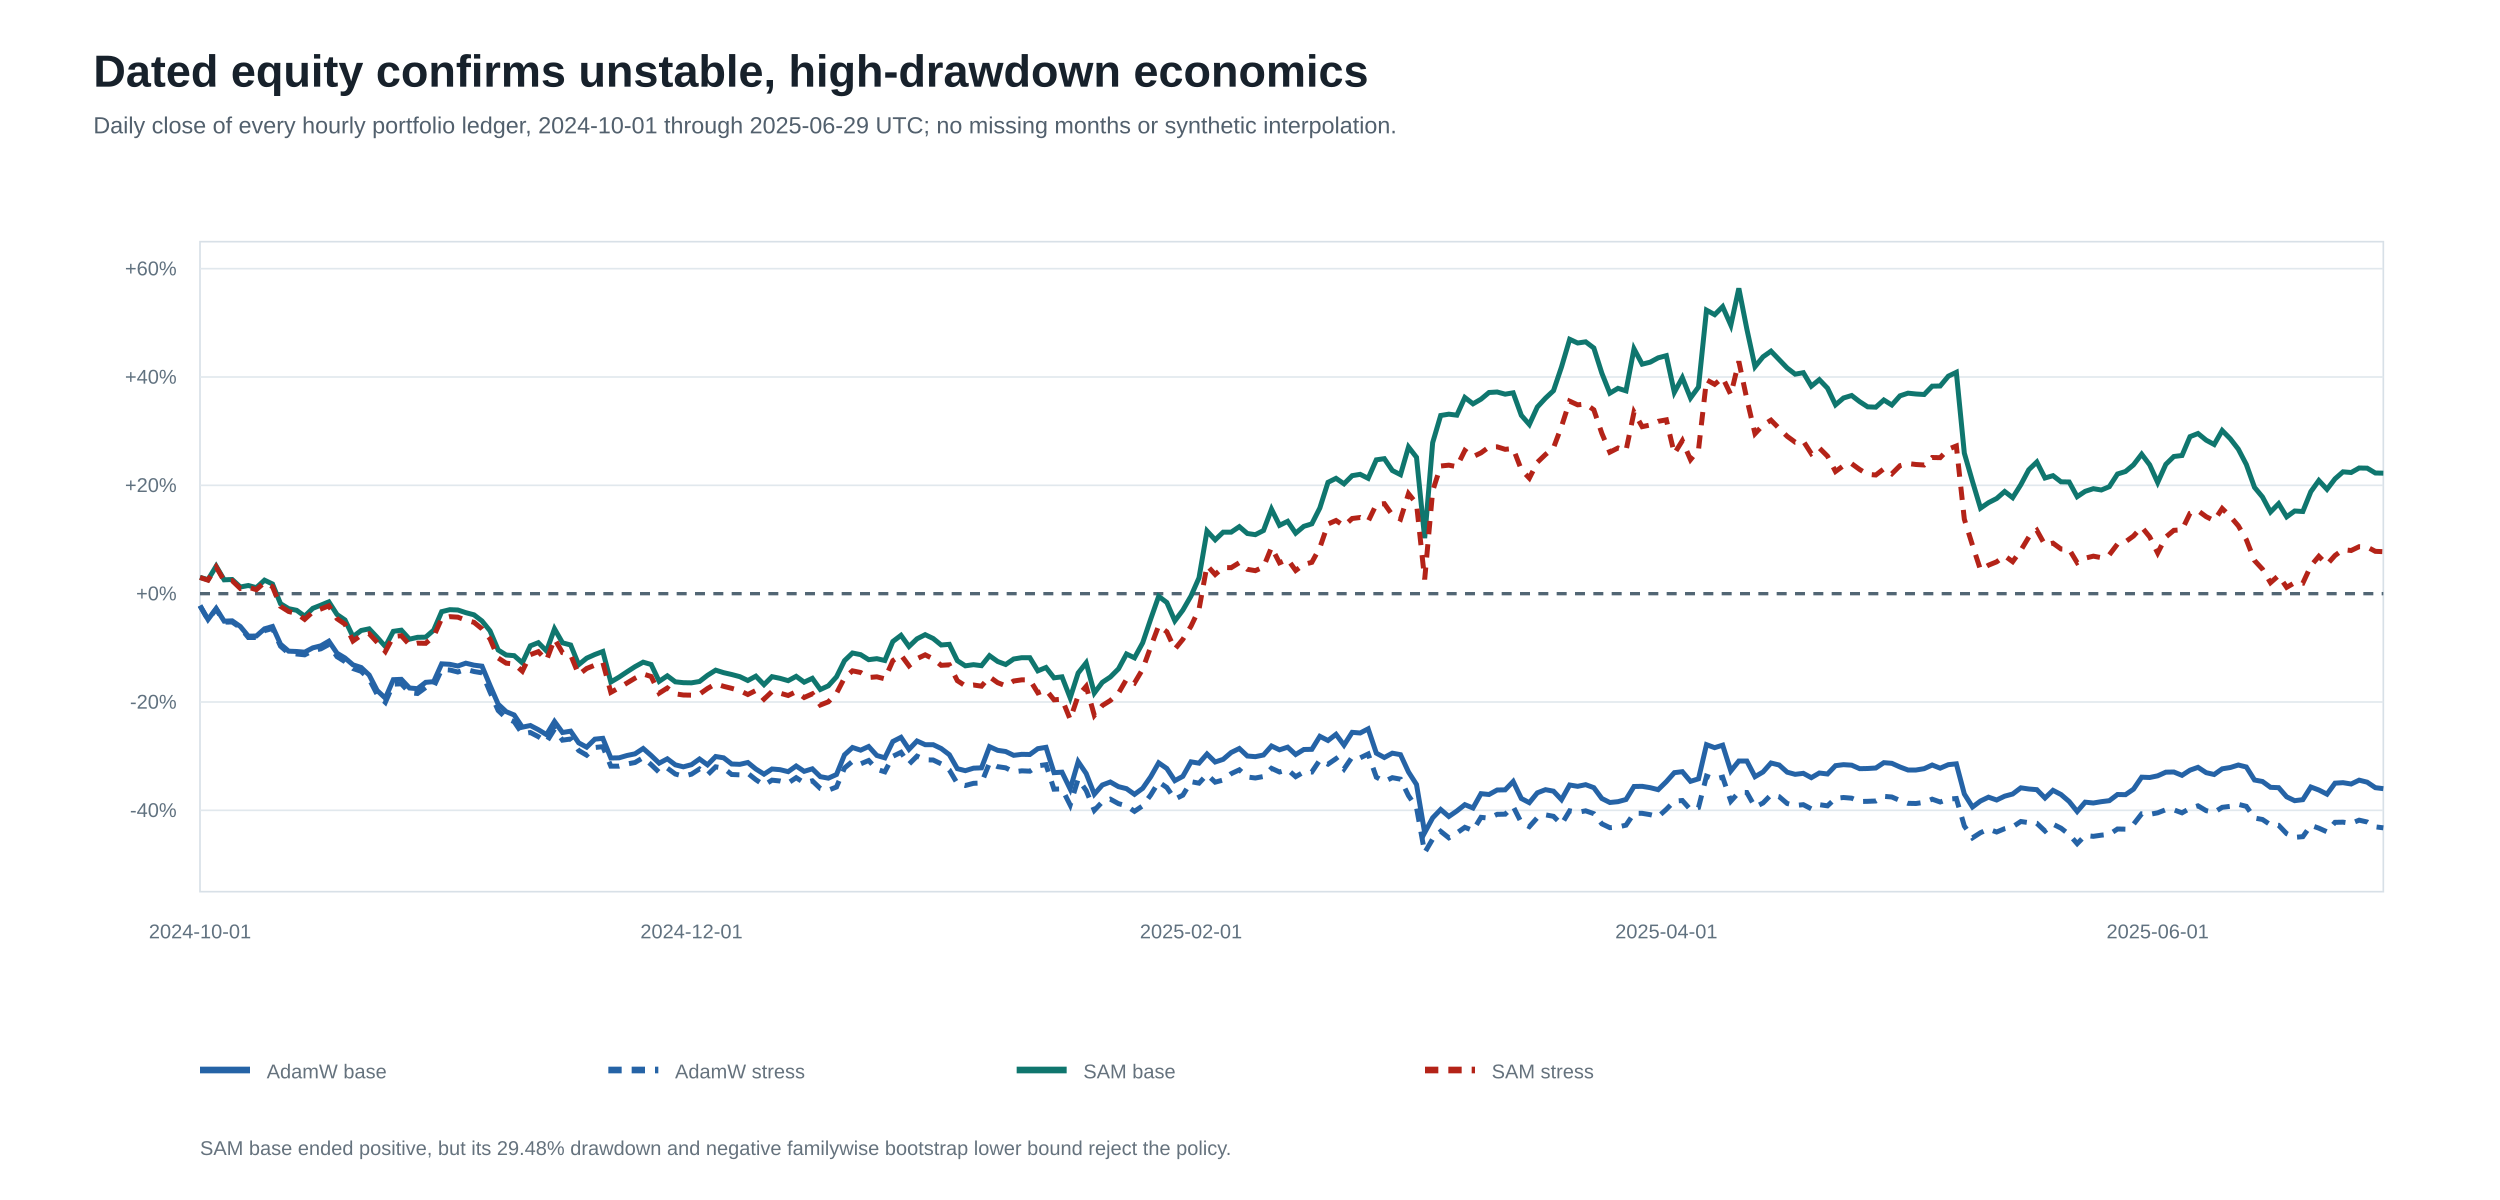
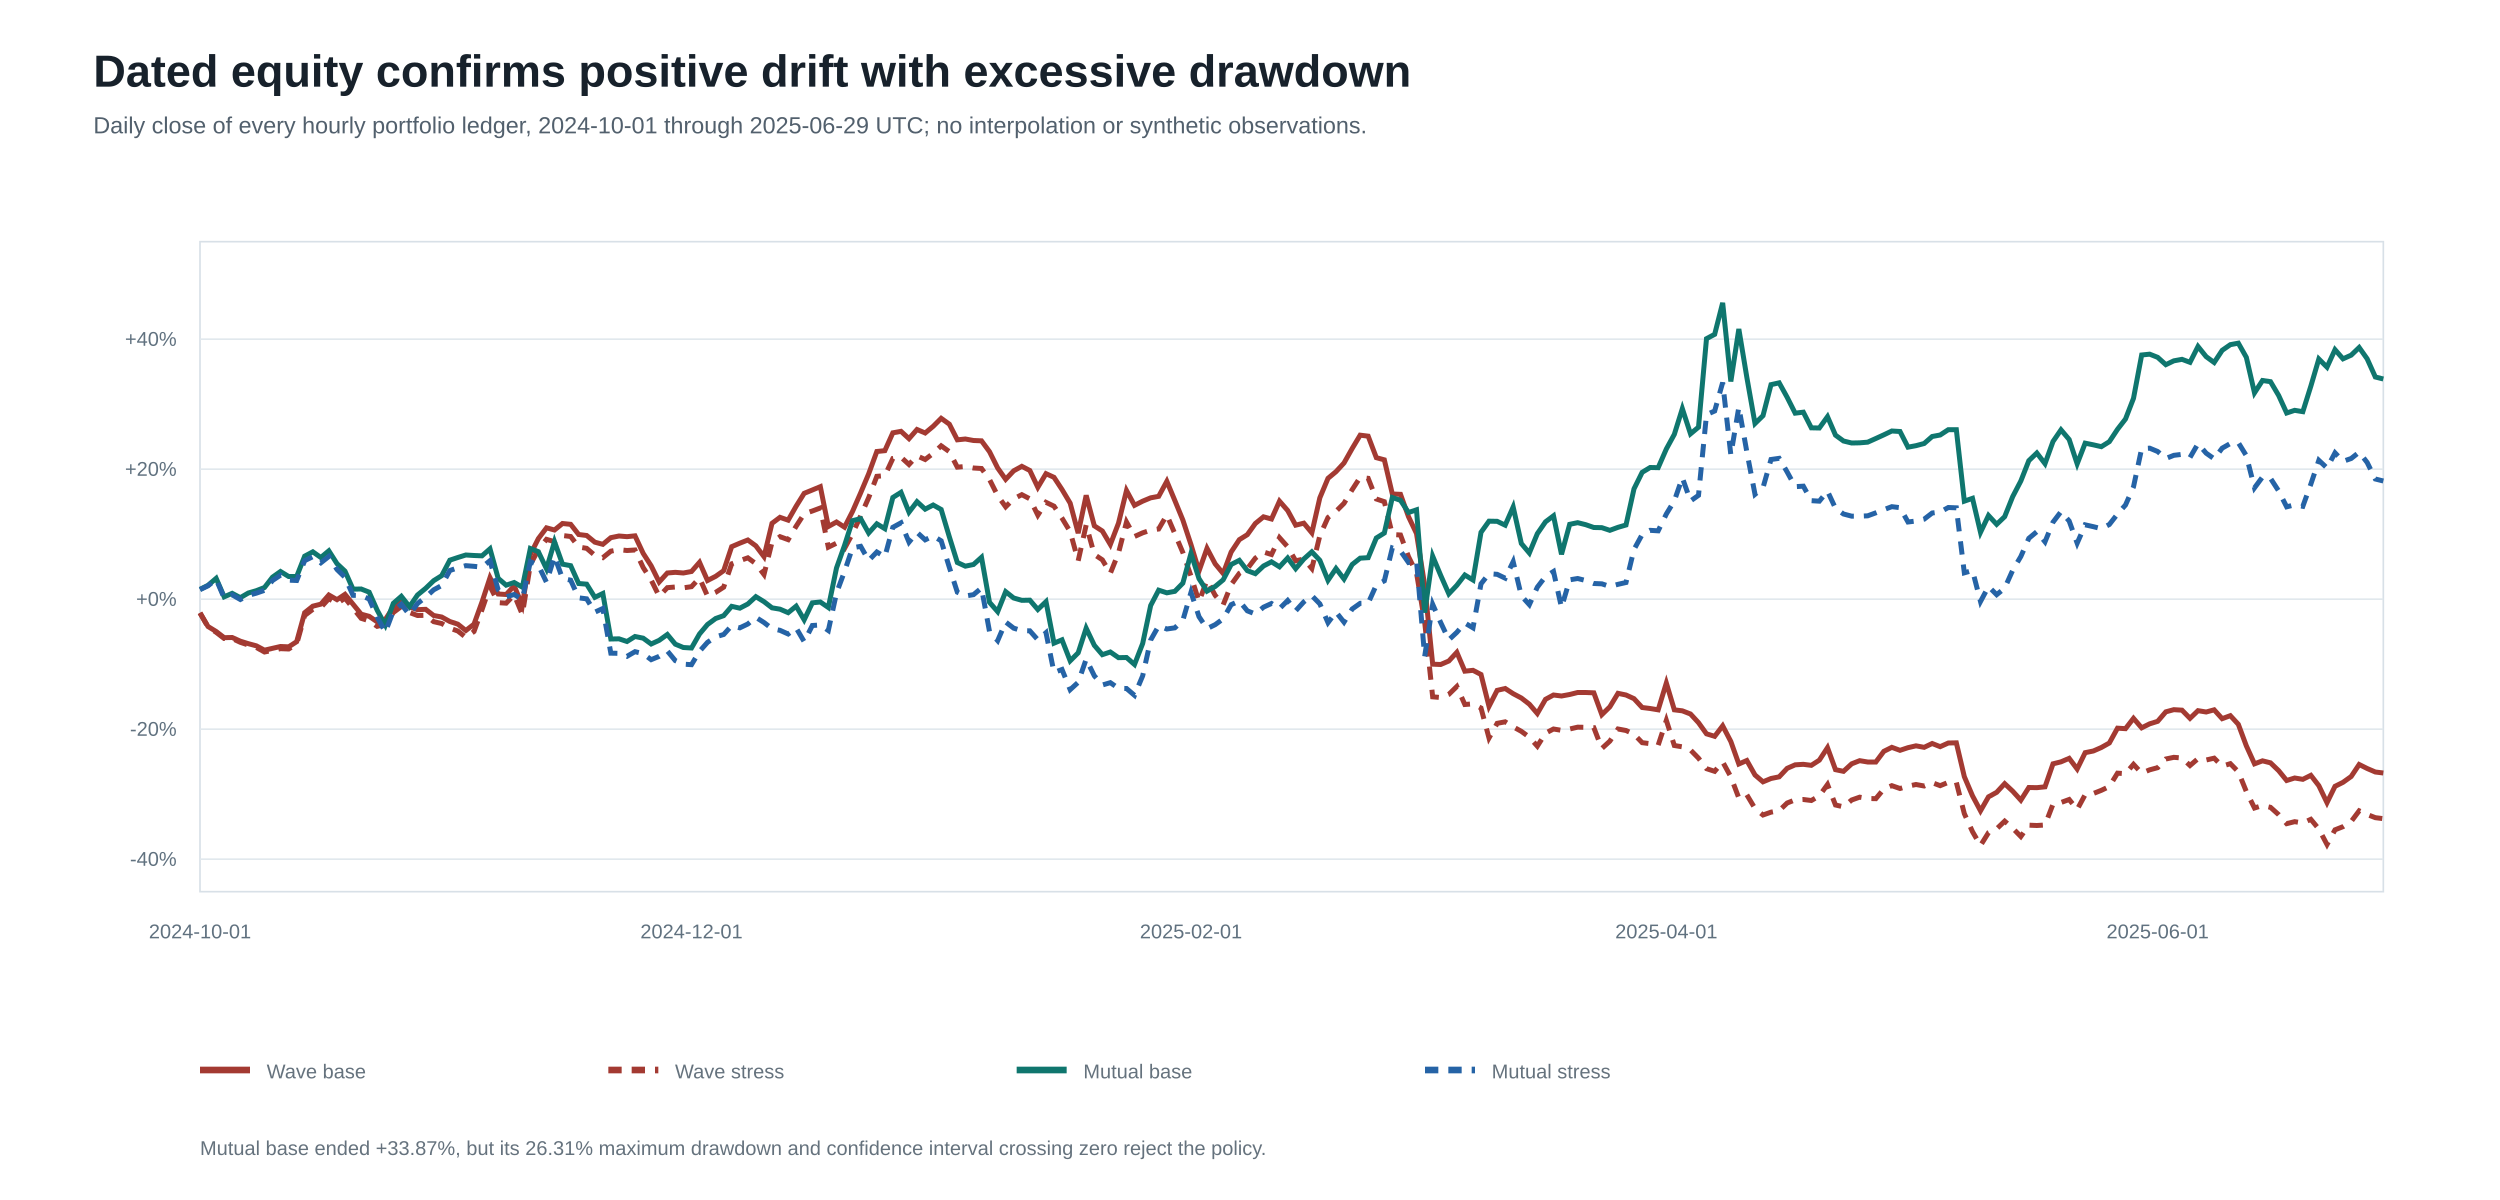
<svg xmlns="http://www.w3.org/2000/svg" width="1500" height="720" viewBox="0 0 1500 720" role="img" aria-labelledby="title desc">
  <rect width="100%" height="100%" fill="#ffffff" />
  <style>text{font-family:"Segoe UI",Arial,sans-serif;letter-spacing:0}.title{font-size:27px;font-weight:700;fill:#17212b}.subtitle{font-size:14px;fill:#52606d}.label{font-size:13px;fill:#263746}.axis{font-size:12px;fill:#60717f}.value{font-size:12px;font-weight:650;fill:#263746}.note{font-size:12px;fill:#65727d}.grid{stroke:#e1e8ed;stroke-width:1}.zero{stroke:#526674;stroke-width:2;stroke-dasharray:6 5}</style>
-   <text x="56" y="52" class="title">Dated equity confirms unstable, high-drawdown economics</text>
-   <text x="56" y="80" class="subtitle">Daily close of every hourly portfolio ledger, 2024-10-01 through 2025-06-29 UTC; no missing months or synthetic interpolation.</text>
+   <text x="56" y="52" class="title">Dated equity confirms positive drift with excessive drawdown</text>
+   <text x="56" y="80" class="subtitle">Daily close of every hourly portfolio ledger, 2024-10-01 through 2025-06-29 UTC; no interpolation or synthetic observations.</text>
  <rect x="120" y="145" width="1310" height="390" fill="#ffffff" stroke="#d8e0e7" />
-   <line x1="120" y1="486.2" x2="1430" y2="486.2" class="grid" />
-   <text x="106" y="490.2" text-anchor="end" class="axis">-40%</text>
-   <line x1="120" y1="421.2" x2="1430" y2="421.2" class="grid" />
-   <text x="106" y="425.2" text-anchor="end" class="axis">-20%</text>
-   <line x1="120" y1="356.2" x2="1430" y2="356.2" class="zero" />
-   <text x="106" y="360.2" text-anchor="end" class="axis">+0%</text>
-   <line x1="120" y1="291.2" x2="1430" y2="291.2" class="grid" />
-   <text x="106" y="295.2" text-anchor="end" class="axis">+20%</text>
-   <line x1="120" y1="226.2" x2="1430" y2="226.2" class="grid" />
-   <text x="106" y="230.2" text-anchor="end" class="axis">+40%</text>
-   <line x1="120" y1="161.2" x2="1430" y2="161.2" class="grid" />
-   <text x="106" y="165.2" text-anchor="end" class="axis">+60%</text>
-   <polyline points="120.0,363.4 124.8,371.7 129.7,365.1 134.5,372.7 139.3,372.5 144.2,375.9 149.0,381.7 153.8,381.6 158.7,377.3 163.5,375.9 168.3,386.5 173.2,390.7 178.0,390.9 182.8,391.3 187.7,388.7 192.5,387.5 197.3,384.7 202.2,391.9 207.0,394.8 211.8,398.9 216.7,400.5 221.5,405.0 226.3,414.3 231.2,418.9 236.0,407.8 240.8,407.6 245.7,412.8 250.5,413.2 255.4,409.4 260.2,409.0 265.0,398.3 269.9,398.6 274.7,399.6 279.5,397.9 284.4,399.1 289.2,399.7 294.0,411.2 298.9,422.5 303.7,427.0 308.5,429.0 313.4,436.3 318.2,435.3 323.0,437.8 327.9,440.8 332.7,432.9 337.5,439.5 342.4,438.7 347.2,445.7 352.0,448.3 356.9,443.5 361.7,443.0 366.5,454.8 371.4,454.7 376.2,453.3 381.0,452.3 385.9,449.1 390.7,453.3 395.5,457.9 400.4,455.3 405.2,458.9 410.0,460.1 414.9,458.8 419.7,455.4 424.5,458.9 429.4,453.9 434.2,454.7 439.0,458.4 443.9,458.6 448.7,457.5 453.5,461.4 458.4,464.5 463.2,461.4 468.0,461.8 472.9,463.0 477.7,459.6 482.5,462.8 487.4,461.3 492.2,466.0 497.0,466.9 501.9,464.7 506.7,452.9 511.5,448.5 516.4,450.1 521.2,447.9 526.1,453.3 530.9,454.7 535.7,444.9 540.6,442.4 545.4,449.6 550.2,444.6 555.1,446.8 559.9,446.8 564.7,449.1 569.6,452.8 574.4,461.2 579.2,462.4 584.1,460.9 588.9,460.7 593.7,448.0 598.6,450.2 603.4,450.9 608.2,453.2 613.1,452.6 617.9,452.7 622.7,449.2 627.6,448.4 632.4,463.6 637.2,463.3 642.1,473.4 646.9,457.0 651.7,464.1 656.6,476.5 661.4,471.0 666.2,469.2 671.1,472.0 675.9,473.2 680.7,476.6 685.6,473.0 690.4,466.1 695.2,457.7 700.1,461.1 704.9,468.4 709.7,465.8 714.6,457.1 719.4,457.9 724.2,452.4 729.1,457.2 733.9,455.6 738.7,451.5 743.6,449.1 748.4,453.6 753.2,454.0 758.1,453.0 762.9,447.6 767.7,449.9 772.6,448.3 777.4,452.7 782.3,449.7 787.1,449.6 791.9,441.8 796.8,444.3 801.6,440.6 806.4,447.1 811.3,439.4 816.1,439.8 820.9,437.3 825.8,451.9 830.6,454.5 835.4,451.9 840.3,452.8 845.1,463.2 849.9,470.7 854.8,499.6 859.6,490.7 864.4,485.7 869.3,489.9 874.1,486.6 878.9,482.8 883.8,484.8 888.6,476.2 893.4,476.7 898.3,474.0 903.1,473.9 907.9,468.9 912.8,479.1 917.6,481.6 922.4,475.7 927.3,473.8 932.1,474.7 936.9,479.8 941.8,471.0 946.6,471.8 951.4,470.8 956.3,472.6 961.1,479.1 965.9,481.5 970.8,481.0 975.6,479.7 980.4,471.9 985.3,471.8 990.1,472.6 994.9,473.8 999.8,469.0 1004.6,463.6 1009.4,463.0 1014.3,468.8 1019.1,467.3 1023.9,446.8 1028.8,448.6 1033.6,447.1 1038.5,462.6 1043.3,456.6 1048.1,456.6 1053.0,466.0 1057.8,463.2 1062.6,457.8 1067.5,459.0 1072.3,463.3 1077.1,464.6 1082.0,464.0 1086.8,466.6 1091.6,463.8 1096.5,464.4 1101.3,459.4 1106.1,458.8 1111.0,459.1 1115.8,461.2 1120.6,461.1 1125.5,460.8 1130.3,457.6 1135.1,458.0 1140.0,460.2 1144.8,462.0 1149.6,462.0 1154.5,461.2 1159.3,459.0 1164.1,460.9 1169.0,458.8 1173.8,458.3 1178.6,476.4 1183.5,484.2 1188.3,480.6 1193.1,478.3 1198.0,480.0 1202.8,477.7 1207.6,476.4 1212.5,472.7 1217.3,473.4 1222.1,473.8 1227.0,478.8 1231.8,474.2 1236.6,476.7 1241.5,480.9 1246.3,486.9 1251.1,481.3 1256.0,481.8 1260.8,481.0 1265.6,480.4 1270.5,476.7 1275.3,476.8 1280.1,473.5 1285.0,466.3 1289.8,466.5 1294.6,465.5 1299.5,463.3 1304.3,463.2 1309.2,465.2 1314.0,462.1 1318.8,460.4 1323.7,463.6 1328.5,464.7 1333.3,461.3 1338.2,460.5 1343.0,459.0 1347.8,460.2 1352.7,468.0 1357.5,468.9 1362.3,472.4 1367.2,472.6 1372.0,478.1 1376.8,480.4 1381.7,479.8 1386.5,472.2 1391.3,474.0 1396.2,476.5 1401.0,469.9 1405.8,469.6 1410.7,470.4 1415.5,468.1 1420.3,469.3 1425.2,472.6 1430.0,473.2" fill="none" stroke="#2563a6" stroke-width="3" />
-   <polyline points="120.0,363.4 124.8,371.9 129.7,365.4 134.5,373.3 139.3,373.2 144.2,376.6 149.0,382.5 153.8,382.5 158.7,378.4 163.5,377.1 168.3,387.7 173.2,392.0 178.0,392.4 182.8,392.9 187.7,390.4 192.5,389.3 197.3,386.7 202.2,394.0 207.0,397.0 211.8,401.1 216.7,402.8 221.5,407.4 226.3,416.7 231.2,421.4 236.0,410.5 240.8,410.3 245.7,415.6 250.5,416.1 255.4,412.5 260.2,412.1 265.0,401.7 269.9,402.0 274.7,403.2 279.5,401.6 284.4,402.9 289.2,403.7 294.0,415.2 298.9,426.3 303.7,430.9 308.5,433.0 313.4,440.3 318.2,439.5 323.0,442.0 327.9,445.2 332.7,437.5 337.5,444.1 342.4,443.4 347.2,450.3 352.0,453.1 356.9,448.5 361.7,448.0 366.5,459.7 371.4,459.7 376.2,458.4 381.0,457.5 385.9,454.6 390.7,458.8 395.5,463.4 400.4,460.9 405.2,464.4 410.0,465.7 414.9,464.5 419.7,461.4 424.5,464.9 429.4,460.1 434.2,460.9 439.0,464.7 443.9,464.9 448.7,464.0 453.5,467.8 458.4,471.1 463.2,468.1 468.0,468.6 472.9,469.8 477.7,466.6 482.5,469.7 487.4,468.5 492.2,473.1 497.0,474.1 501.9,472.2 506.7,460.8 511.5,456.8 516.4,458.3 521.2,456.3 526.1,461.6 530.9,463.1 535.7,453.8 540.6,451.4 545.4,458.5 550.2,453.7 555.1,455.9 559.9,456.0 564.7,458.3 569.6,462.0 574.4,470.1 579.2,471.3 584.1,470.0 588.9,469.8 593.7,457.7 598.6,460.0 603.4,460.7 608.2,463.1 613.1,462.5 617.9,462.7 622.7,459.5 627.6,458.8 632.4,473.5 637.2,473.3 642.1,483.0 646.9,467.4 651.7,474.3 656.6,486.2 661.4,481.1 666.2,479.5 671.1,482.2 675.9,483.5 680.7,486.8 685.6,483.5 690.4,477.0 695.2,469.2 700.1,472.5 704.9,479.5 709.7,477.1 714.6,469.0 719.4,469.9 724.2,464.7 729.1,469.3 733.9,468.0 738.7,464.2 743.6,461.9 748.4,466.2 753.2,466.8 758.1,465.9 762.9,461.0 767.7,463.2 772.6,461.8 777.4,466.0 782.3,463.2 787.1,463.2 791.9,456.0 796.8,458.5 801.6,455.2 806.4,461.4 811.3,454.2 816.1,454.7 820.9,452.4 825.8,466.3 830.6,468.9 835.4,466.6 840.3,467.5 845.1,477.4 849.9,484.5 854.8,511.6 859.6,503.4 864.4,498.8 869.3,502.7 874.1,499.8 878.9,496.4 883.8,498.3 888.6,490.4 893.4,490.9 898.3,488.6 903.1,488.5 907.9,483.9 912.8,493.6 917.6,496.0 922.4,490.6 927.3,488.9 932.1,489.8 936.9,494.6 941.8,486.5 946.6,487.4 951.4,486.5 956.3,488.2 961.1,494.3 965.9,496.6 970.8,496.2 975.6,495.1 980.4,488.0 985.3,488.0 990.1,488.8 994.9,490.0 999.8,485.6 1004.6,480.7 1009.4,480.3 1014.3,485.8 1019.1,484.5 1023.9,465.7 1028.8,467.5 1033.6,466.3 1038.5,480.7 1043.3,475.4 1048.1,475.5 1053.0,484.2 1057.8,481.8 1062.6,476.9 1067.5,478.0 1072.3,482.1 1077.1,483.3 1082.0,482.8 1086.8,485.3 1091.6,482.8 1096.5,483.5 1101.3,479.0 1106.1,478.5 1111.0,478.9 1115.8,480.9 1120.6,480.8 1125.5,480.6 1130.3,477.8 1135.1,478.2 1140.0,480.3 1144.8,482.0 1149.6,482.1 1154.5,481.4 1159.3,479.5 1164.1,481.2 1169.0,479.5 1173.8,479.1 1178.6,495.6 1183.5,502.7 1188.3,499.6 1193.1,497.5 1198.0,499.2 1202.8,497.2 1207.6,496.1 1212.5,492.9 1217.3,493.6 1222.1,494.0 1227.0,498.6 1231.8,494.5 1236.6,496.9 1241.5,500.7 1246.3,506.2 1251.1,501.3 1256.0,501.8 1260.8,501.1 1265.6,500.6 1270.5,497.4 1275.3,497.5 1280.1,494.6 1285.0,488.3 1289.8,488.6 1294.6,487.7 1299.5,485.8 1304.3,485.9 1309.2,487.7 1314.0,485.0 1318.8,483.5 1323.7,486.4 1328.5,487.4 1333.3,484.4 1338.2,483.8 1343.0,482.6 1347.8,483.8 1352.7,490.8 1357.5,491.7 1362.3,494.9 1367.2,495.2 1372.0,500.2 1376.8,502.4 1381.7,502.0 1386.5,495.2 1391.3,496.9 1396.2,499.1 1401.0,493.4 1405.8,493.3 1410.7,494.0 1415.5,492.1 1420.3,493.2 1425.2,496.1 1430.0,496.7" fill="none" stroke="#2563a6" stroke-width="3" stroke-dasharray="8 6" />
-   <polyline points="120.0,346.4 124.8,347.8 129.7,339.7 134.5,347.9 139.3,347.7 144.2,352.2 149.0,351.3 153.8,352.6 158.7,348.1 163.5,350.4 168.3,362.2 173.2,365.2 178.0,366.2 182.8,369.7 187.7,365.0 192.5,363.1 197.3,361.1 202.2,368.7 207.0,372.0 211.8,382.0 216.7,378.3 221.5,377.3 226.3,382.4 231.2,387.9 236.0,378.8 240.8,378.1 245.7,383.5 250.5,382.4 255.4,382.3 260.2,378.1 265.0,367.0 269.9,365.8 274.7,366.0 279.5,367.6 284.4,368.9 289.2,372.6 294.0,378.5 298.9,390.0 303.7,393.0 308.5,393.4 313.4,397.7 318.2,387.5 323.0,385.6 327.9,390.6 332.7,377.3 337.5,385.7 342.4,387.0 347.2,398.8 352.0,394.9 356.9,392.7 361.7,390.9 366.5,409.2 371.4,406.3 376.2,403.1 381.0,400.0 385.9,397.3 390.7,398.7 395.5,408.8 400.4,405.5 405.2,409.1 410.0,409.6 414.9,409.7 419.7,408.9 424.5,405.2 429.4,402.1 434.2,403.6 439.0,404.7 443.9,406.0 448.7,408.3 453.5,405.7 458.4,410.8 463.2,406.0 468.0,407.0 472.9,408.4 477.7,405.8 482.5,409.3 487.4,407.0 492.2,413.7 497.0,411.5 501.9,406.1 506.7,396.4 511.5,391.8 516.4,392.8 521.2,395.8 526.1,395.2 530.9,396.3 535.7,384.9 540.6,381.2 545.4,387.9 550.2,383.3 555.1,380.8 559.9,383.1 564.7,387.0 569.6,386.6 574.4,396.4 579.2,399.5 584.1,398.8 588.9,399.4 593.7,393.4 598.6,396.9 603.4,398.7 608.2,395.4 613.1,394.6 617.9,394.6 622.7,402.5 627.6,400.5 632.4,406.7 637.2,406.1 642.1,418.7 646.9,403.8 651.7,397.7 656.6,415.8 661.4,409.4 666.2,406.2 671.1,401.3 675.9,392.4 680.7,394.7 685.6,385.7 690.4,371.5 695.2,357.8 700.1,361.5 704.9,372.5 709.7,366.1 714.6,357.6 719.4,346.7 724.2,318.6 729.1,323.9 733.9,319.3 738.7,319.3 743.6,316.0 748.4,320.1 753.2,320.8 758.1,318.3 762.9,305.5 767.7,315.2 772.6,312.8 777.4,319.9 782.3,315.8 787.1,314.3 791.9,304.8 796.8,289.4 801.6,287.0 806.4,290.3 811.3,285.4 816.1,284.6 820.9,287.0 825.8,275.9 830.6,275.2 835.4,282.3 840.3,284.8 845.1,268.2 849.9,274.4 854.8,322.9 859.6,265.6 864.4,249.3 869.3,248.5 874.1,249.1 878.9,238.5 883.8,242.3 888.6,239.5 893.4,235.5 898.3,235.2 903.1,236.5 907.9,235.7 912.8,249.2 917.6,254.7 922.4,244.2 927.3,238.9 932.1,234.4 936.9,220.2 941.8,203.6 946.6,205.8 951.4,205.1 956.3,208.8 961.1,223.9 965.9,235.9 970.8,233.0 975.6,234.5 980.4,209.3 985.3,218.5 990.1,217.3 994.9,214.7 999.8,213.4 1004.6,235.4 1009.4,226.6 1014.3,238.8 1019.1,232.2 1023.9,186.1 1028.8,188.8 1033.6,184.0 1038.5,195.1 1043.3,173.0 1048.1,197.4 1053.0,220.0 1057.8,214.1 1062.6,210.7 1067.5,215.8 1072.3,220.8 1077.1,224.5 1082.0,223.6 1086.8,231.7 1091.6,227.8 1096.5,232.9 1101.3,242.9 1106.1,238.8 1111.0,237.3 1115.8,241.0 1120.6,244.1 1125.5,244.3 1130.3,240.0 1135.1,243.0 1140.0,237.5 1144.8,235.9 1149.6,236.4 1154.5,236.7 1159.3,231.7 1164.1,231.6 1169.0,225.7 1173.8,223.4 1178.6,271.9 1183.5,288.9 1188.3,304.9 1193.1,301.6 1198.0,299.1 1202.8,294.9 1207.6,298.6 1212.5,290.8 1217.3,281.8 1222.1,277.2 1227.0,286.8 1231.8,285.4 1236.6,289.1 1241.5,289.2 1246.3,298.0 1251.1,294.8 1256.0,293.2 1260.8,294.0 1265.6,292.0 1270.5,284.4 1275.3,282.9 1280.1,278.9 1285.0,272.5 1289.8,278.9 1294.6,289.5 1299.5,278.6 1304.3,273.9 1309.2,273.3 1314.0,262.0 1318.8,260.1 1323.7,264.1 1328.5,266.7 1333.3,258.3 1338.2,263.3 1343.0,269.5 1347.8,278.7 1352.7,292.4 1357.5,298.2 1362.3,307.2 1367.2,302.2 1372.0,310.1 1376.8,306.6 1381.7,306.9 1386.5,295.0 1391.3,288.3 1396.2,293.6 1401.0,287.3 1405.8,283.1 1410.7,283.5 1415.5,280.8 1420.3,280.9 1425.2,283.8 1430.0,283.9" fill="none" stroke="#0f766e" stroke-width="3" />
-   <polyline points="120.0,346.5 124.8,348.1 129.7,340.2 134.5,348.5 139.3,348.4 144.2,353.1 149.0,352.3 153.8,353.8 158.7,349.5 163.5,352.0 168.3,363.8 173.2,366.9 178.0,368.1 182.8,371.6 187.7,367.1 192.5,365.4 197.3,363.5 202.2,371.2 207.0,374.5 211.8,384.6 216.7,381.1 221.5,380.2 226.3,385.4 231.2,390.9 236.0,381.9 240.8,381.4 245.7,386.9 250.5,385.9 255.4,386.0 260.2,381.9 265.0,371.1 269.9,370.0 274.7,370.3 279.5,372.1 284.4,373.4 289.2,377.3 294.0,383.3 298.9,394.8 303.7,397.9 308.5,398.4 313.4,402.7 318.2,392.8 323.0,391.0 327.9,396.2 332.7,383.3 337.5,391.6 342.4,393.0 347.2,404.8 352.0,401.1 356.9,399.1 361.7,397.5 366.5,415.4 371.4,412.7 376.2,409.8 381.0,406.9 385.9,404.4 390.7,405.9 395.5,415.9 400.4,412.8 405.2,416.3 410.0,417.0 414.9,417.1 419.7,416.5 424.5,413.1 429.4,410.3 434.2,411.8 439.0,413.0 443.9,414.4 448.7,416.7 453.5,414.3 458.4,419.5 463.2,414.9 468.0,415.9 472.9,417.3 477.7,415.0 482.5,418.5 487.4,416.3 492.2,423.0 497.0,421.1 501.9,416.0 506.7,406.7 511.5,402.5 516.4,403.5 521.2,406.5 526.1,406.1 530.9,407.3 535.7,396.4 540.6,393.0 545.4,399.5 550.2,395.2 555.1,392.9 559.9,395.3 564.7,399.2 569.6,398.9 574.4,408.4 579.2,411.5 584.1,411.0 588.9,411.7 593.7,406.1 598.6,409.6 603.4,411.5 608.2,408.6 613.1,407.9 617.9,407.9 622.7,415.7 627.6,413.9 632.4,419.9 637.2,419.5 642.1,431.6 646.9,417.4 651.7,411.8 656.6,429.2 661.4,423.3 666.2,420.3 671.1,415.9 675.9,407.6 680.7,409.8 685.6,401.5 690.4,388.2 695.2,375.4 700.1,379.1 704.9,389.5 709.7,383.6 714.6,375.7 719.4,365.6 724.2,339.3 729.1,344.7 733.9,340.5 738.7,340.6 743.6,337.6 748.4,341.6 753.2,342.4 758.1,340.2 762.9,328.4 767.7,337.7 772.6,335.6 777.4,342.3 782.3,338.7 787.1,337.4 791.9,328.6 796.8,314.4 801.6,312.3 806.4,315.5 811.3,311.1 816.1,310.5 820.9,312.8 825.8,302.6 830.6,302.2 835.4,309.0 840.3,311.5 845.1,296.2 849.9,302.2 854.8,347.7 859.6,294.6 864.4,279.6 869.3,279.1 874.1,280.0 878.9,270.3 883.8,274.0 888.6,271.7 893.4,268.2 898.3,268.1 903.1,269.6 907.9,269.1 912.8,281.8 917.6,286.9 922.4,277.4 927.3,272.7 932.1,268.7 936.9,255.9 941.8,240.7 946.6,242.9 951.4,242.4 956.3,245.9 961.1,260.0 965.9,271.3 970.8,268.8 975.6,270.4 980.4,247.3 985.3,256.0 990.1,255.0 994.9,252.8 999.8,251.9 1004.6,272.2 1009.4,264.4 1014.3,275.8 1019.1,269.9 1023.9,227.9 1028.8,230.6 1033.6,226.6 1038.5,236.8 1043.3,216.8 1048.1,239.4 1053.0,260.2 1057.8,255.1 1062.6,252.1 1067.5,257.1 1072.3,261.8 1077.1,265.3 1082.0,264.7 1086.8,272.2 1091.6,268.8 1096.5,273.7 1101.3,282.9 1106.1,279.4 1111.0,278.2 1115.8,281.7 1120.6,284.6 1125.5,285.0 1130.3,281.3 1135.1,284.3 1140.0,279.4 1144.8,278.1 1149.6,278.7 1154.5,279.0 1159.3,274.5 1164.1,274.6 1169.0,269.5 1173.8,267.6 1178.6,311.5 1183.5,327.2 1188.3,341.9 1193.1,339.1 1198.0,337.1 1202.8,333.5 1207.6,337.0 1212.5,330.2 1217.3,322.2 1222.1,318.2 1227.0,327.0 1231.8,325.9 1236.6,329.4 1241.5,329.6 1246.3,337.6 1251.1,334.9 1256.0,333.7 1260.8,334.6 1265.6,332.9 1270.5,326.4 1275.3,325.1 1280.1,321.6 1285.0,316.2 1289.8,322.1 1294.6,331.8 1299.5,322.2 1304.3,318.2 1309.2,317.9 1314.0,308.0 1318.8,306.4 1323.7,310.0 1328.5,312.4 1333.3,305.1 1338.2,309.9 1343.0,315.5 1347.8,323.8 1352.7,336.3 1357.5,341.5 1362.3,349.6 1367.2,345.3 1372.0,352.4 1376.8,349.6 1381.7,349.9 1386.5,339.5 1391.3,333.8 1396.2,338.7 1401.0,333.3 1405.8,329.8 1410.7,330.3 1415.5,328.0 1420.3,328.2 1425.2,330.8 1430.0,331.0" fill="none" stroke="#b42318" stroke-width="3" stroke-dasharray="8 6" />
+   <line x1="120" y1="515.5" x2="1430" y2="515.5" class="grid" />
+   <text x="106" y="519.5" text-anchor="end" class="axis">-40%</text>
+   <line x1="120" y1="437.5" x2="1430" y2="437.5" class="grid" />
+   <text x="106" y="441.5" text-anchor="end" class="axis">-20%</text>
+   <line x1="120" y1="359.5" x2="1430" y2="359.5" class="grid" />
+   <text x="106" y="363.5" text-anchor="end" class="axis">+0%</text>
+   <line x1="120" y1="281.5" x2="1430" y2="281.5" class="grid" />
+   <text x="106" y="285.5" text-anchor="end" class="axis">+20%</text>
+   <line x1="120" y1="203.5" x2="1430" y2="203.5" class="grid" />
+   <text x="106" y="207.5" text-anchor="end" class="axis">+40%</text>
+   <polyline points="120.0,367.7 124.8,375.9 129.7,378.9 134.5,382.6 139.3,382.5 144.2,384.7 149.0,386.2 153.8,387.5 158.7,390.1 163.5,389.0 168.3,387.9 173.2,388.1 178.0,385.0 182.8,367.6 187.7,363.7 192.5,362.5 197.3,357.0 202.2,359.8 207.0,356.6 211.8,362.5 216.7,368.5 221.5,369.8 226.3,373.1 231.2,371.7 236.0,364.3 240.8,360.7 245.7,364.2 250.5,365.8 255.4,365.6 260.2,369.3 265.0,370.2 269.9,372.9 274.7,374.5 279.5,378.3 284.4,374.5 289.2,361.2 294.0,346.6 298.9,356.4 303.7,356.7 308.5,351.5 313.4,363.2 318.2,332.7 323.0,323.2 327.9,316.7 332.7,318.0 337.5,314.1 342.4,314.6 347.2,320.7 352.0,321.3 356.9,325.3 361.7,326.6 366.5,322.6 371.4,321.6 376.2,322.0 381.0,321.5 385.9,332.0 390.7,339.5 395.5,349.2 400.4,343.8 405.2,343.4 410.0,343.8 414.9,342.9 419.7,337.4 424.5,348.3 429.4,345.8 434.2,342.4 439.0,328.0 443.9,325.9 448.7,324.0 453.5,327.5 458.4,334.0 463.2,314.0 468.0,310.4 472.9,312.1 477.7,303.7 482.5,296.0 487.4,294.0 492.2,292.0 497.0,315.9 501.9,313.2 506.7,316.3 511.5,306.9 516.4,295.7 521.2,284.3 526.1,270.9 530.9,270.4 535.7,259.7 540.6,258.8 545.4,263.2 550.2,257.7 555.1,259.8 559.9,255.8 564.7,251.0 569.6,254.5 574.4,263.9 579.2,263.4 584.1,264.3 588.9,264.5 593.7,271.0 598.6,280.8 603.4,287.6 608.2,282.5 613.1,279.8 617.9,282.3 622.7,292.4 627.6,284.2 632.4,286.4 637.2,293.7 642.1,301.9 646.9,319.9 651.7,297.2 656.6,315.5 661.4,318.6 666.2,326.7 671.1,313.9 675.9,294.3 680.7,303.2 685.6,300.7 690.4,298.7 695.2,297.8 700.1,288.8 704.9,300.3 709.7,312.0 714.6,326.8 719.4,342.6 724.2,329.0 729.1,338.3 733.9,344.1 738.7,331.2 743.6,323.8 748.4,320.8 753.2,314.1 758.1,310.1 762.9,311.4 767.7,300.7 772.6,306.3 777.4,315.1 782.3,313.9 787.1,319.7 791.9,298.7 796.8,287.0 801.6,283.0 806.4,277.8 811.3,269.1 816.1,261.1 820.9,261.7 825.8,274.6 830.6,275.9 835.4,296.4 840.3,296.6 845.1,310.0 849.9,320.1 854.8,351.1 859.6,398.5 864.4,398.7 869.3,396.6 874.1,391.4 878.9,402.7 883.8,402.2 888.6,404.7 893.4,423.8 898.3,414.2 903.1,413.1 907.9,416.2 912.8,418.8 917.6,422.5 922.4,428.1 927.3,419.6 932.1,417.0 936.9,417.6 941.8,416.7 946.6,415.5 951.4,415.5 956.3,415.7 961.1,428.8 965.9,424.1 970.8,416.0 975.6,417.0 980.4,419.2 985.3,424.5 990.1,425.1 994.9,425.9 999.8,409.8 1004.6,425.9 1009.4,426.5 1014.3,428.4 1019.1,433.6 1023.9,440.3 1028.8,441.8 1033.6,435.5 1038.5,444.9 1043.3,458.4 1048.1,456.3 1053.0,465.0 1057.8,469.1 1062.6,467.1 1067.5,466.1 1072.3,461.0 1077.1,458.9 1082.0,458.6 1086.8,459.2 1091.6,456.1 1096.5,448.6 1101.3,461.8 1106.1,462.8 1111.0,458.3 1115.8,456.4 1120.6,457.2 1125.5,457.2 1130.3,450.8 1135.1,448.4 1140.0,450.2 1144.8,448.6 1149.6,447.5 1154.5,448.4 1159.3,446.1 1164.1,448.0 1169.0,445.8 1173.8,445.7 1178.6,466.0 1183.5,477.5 1188.3,486.5 1193.1,478.1 1198.0,475.4 1202.8,470.2 1207.6,474.7 1212.5,480.1 1217.3,472.5 1222.1,472.6 1227.0,472.1 1231.8,458.3 1236.6,457.1 1241.5,455.0 1246.3,461.4 1251.1,451.6 1256.0,450.6 1260.8,448.5 1265.6,445.8 1270.5,436.9 1275.3,437.2 1280.1,431.0 1285.0,436.7 1289.8,434.3 1294.6,432.8 1299.5,427.1 1304.3,425.8 1309.2,426.1 1314.0,431.0 1318.8,426.4 1323.7,427.2 1328.5,425.9 1333.3,431.2 1338.2,429.4 1343.0,434.6 1347.8,447.5 1352.7,458.3 1357.5,456.5 1362.3,457.7 1367.2,462.4 1372.0,468.3 1376.8,466.8 1381.7,467.6 1386.5,465.2 1391.3,471.4 1396.2,481.6 1401.0,471.8 1405.8,469.4 1410.7,465.9 1415.5,458.7 1420.3,461.1 1425.2,463.2 1430.0,463.8" fill="none" stroke="#a33a32" stroke-width="3" />
+   <polyline points="120.0,367.8 124.8,376.2 129.7,379.4 134.5,383.1 139.3,383.1 144.2,385.4 149.0,387.0 153.8,388.5 158.7,391.2 163.5,390.2 168.3,389.2 173.2,389.4 178.0,386.4 182.8,369.3 187.7,365.6 192.5,364.5 197.3,359.2 202.2,362.1 207.0,358.9 211.8,364.9 216.7,371.0 221.5,372.5 226.3,375.8 231.2,374.6 236.0,367.5 240.8,363.9 245.7,367.5 250.5,369.3 255.4,369.2 260.2,373.0 265.0,374.1 269.9,376.9 274.7,378.6 279.5,382.4 284.4,378.9 289.2,365.8 294.0,351.8 298.9,361.6 303.7,361.9 308.5,356.9 313.4,368.7 318.2,338.8 323.0,329.8 327.9,323.6 332.7,325.0 337.5,321.3 342.4,321.9 347.2,328.2 352.0,329.0 356.9,333.2 361.7,334.6 366.5,330.7 371.4,329.8 376.2,330.3 381.0,330.0 385.9,340.5 390.7,348.0 395.5,357.8 400.4,352.6 405.2,352.2 410.0,352.7 414.9,352.0 419.7,346.8 424.5,357.6 429.4,355.4 434.2,352.3 439.0,338.3 443.9,336.4 448.7,334.7 453.5,338.2 458.4,344.7 463.2,325.4 468.0,322.0 472.9,323.8 477.7,315.7 482.5,308.3 487.4,306.6 492.2,304.8 497.0,328.3 501.9,325.9 506.7,329.1 511.5,320.2 516.4,309.5 521.2,298.6 526.1,285.8 530.9,285.4 535.7,275.1 540.6,274.3 545.4,278.7 550.2,273.5 555.1,275.7 559.9,272.0 564.7,267.5 569.6,271.0 574.4,280.3 579.2,279.9 584.1,280.8 588.9,281.1 593.7,287.7 598.6,297.4 603.4,304.1 608.2,299.3 613.1,296.8 617.9,299.3 622.7,309.1 627.6,301.4 632.4,303.7 637.2,310.9 642.1,319.0 646.9,336.5 651.7,315.0 656.6,332.7 661.4,335.9 666.2,344.0 671.1,331.8 675.9,313.2 680.7,321.9 685.6,319.7 690.4,318.1 695.2,317.4 700.1,309.0 704.9,320.2 709.7,331.5 714.6,345.7 719.4,361.0 724.2,348.1 729.1,357.2 733.9,362.9 738.7,350.8 743.6,344.0 748.4,341.2 753.2,334.9 758.1,331.2 762.9,332.7 767.7,322.6 772.6,328.1 777.4,336.5 782.3,335.4 787.1,341.1 791.9,321.4 796.8,310.5 801.6,306.8 806.4,302.0 811.3,293.8 816.1,286.4 820.9,287.0 825.8,299.4 830.6,301.0 835.4,320.7 840.3,321.0 845.1,334.0 849.9,343.7 854.8,373.2 859.6,418.1 864.4,418.5 869.3,416.6 874.1,411.9 878.9,422.7 883.8,422.3 888.6,424.8 893.4,442.8 898.3,434.0 903.1,433.1 907.9,436.1 912.8,438.8 917.6,442.3 922.4,447.7 927.3,439.9 932.1,437.4 936.9,438.2 941.8,437.4 946.6,436.3 951.4,436.4 956.3,436.6 961.1,449.1 965.9,444.7 970.8,437.4 975.6,438.3 980.4,440.5 985.3,445.6 990.1,446.2 994.9,447.1 999.8,432.2 1004.6,447.3 1009.4,448.1 1014.3,450.0 1019.1,454.9 1023.9,461.2 1028.8,462.8 1033.6,457.1 1038.5,466.1 1043.3,478.8 1048.1,476.9 1053.0,485.1 1057.8,489.0 1062.6,487.3 1067.5,486.4 1072.3,481.8 1077.1,479.9 1082.0,479.7 1086.8,480.3 1091.6,477.5 1096.5,470.7 1101.3,483.0 1106.1,484.1 1111.0,480.0 1115.8,478.3 1120.6,479.1 1125.5,479.2 1130.3,473.4 1135.1,471.4 1140.0,473.1 1144.8,471.7 1149.6,470.7 1154.5,471.6 1159.3,469.6 1164.1,471.4 1169.0,469.4 1173.8,469.4 1178.6,488.2 1183.5,499.0 1188.3,507.3 1193.1,499.6 1198.0,497.3 1202.8,492.7 1207.6,496.9 1212.5,501.9 1217.3,495.1 1222.1,495.3 1227.0,495.0 1231.8,482.5 1236.6,481.5 1241.5,479.7 1246.3,485.7 1251.1,476.8 1256.0,476.1 1260.8,474.2 1265.6,471.9 1270.5,463.9 1275.3,464.2 1280.1,458.6 1285.0,463.9 1289.8,461.9 1294.6,460.6 1299.5,455.4 1304.3,454.4 1309.2,454.8 1314.0,459.3 1318.8,455.2 1323.7,456.0 1328.5,454.9 1333.3,459.7 1338.2,458.2 1343.0,463.1 1347.8,474.9 1352.7,484.8 1357.5,483.3 1362.3,484.4 1367.2,488.8 1372.0,494.2 1376.8,493.0 1381.7,493.8 1386.5,491.6 1391.3,497.4 1396.2,506.7 1401.0,497.9 1405.8,496.0 1410.7,492.9 1415.5,486.5 1420.3,488.7 1425.2,490.6 1430.0,491.2" fill="none" stroke="#a33a32" stroke-width="3" stroke-dasharray="8 6" />
+   <polyline points="120.0,353.6 124.8,351.2 129.7,347.0 134.5,358.1 139.3,356.0 144.2,358.6 149.0,355.8 153.8,354.4 158.7,352.5 163.5,346.3 168.3,342.9 173.2,345.9 178.0,345.9 182.8,333.7 187.7,331.1 192.5,334.5 197.3,330.5 202.2,338.2 207.0,342.7 211.8,353.5 216.7,353.4 221.5,355.3 226.3,366.1 231.2,375.1 236.0,362.0 240.8,357.8 245.7,364.0 250.5,357.0 255.4,353.0 260.2,348.4 265.0,345.4 269.9,336.1 274.7,334.5 279.5,333.0 284.4,333.3 289.2,333.5 294.0,329.3 298.9,347.0 303.7,351.1 308.5,349.5 313.4,352.3 318.2,329.1 323.0,331.0 327.9,341.3 332.7,325.0 337.5,338.5 342.4,339.4 347.2,350.1 352.0,350.5 356.9,358.4 361.7,356.1 366.5,383.4 371.4,383.3 376.2,384.9 381.0,381.9 385.9,382.9 390.7,386.4 395.5,384.2 400.4,380.7 405.2,386.5 410.0,388.5 414.9,388.8 419.7,380.4 424.5,374.7 429.4,371.1 434.2,369.4 439.0,363.8 443.9,364.9 448.7,362.4 453.5,358.0 458.4,361.0 463.2,364.7 468.0,365.5 472.9,367.6 477.7,363.7 482.5,371.9 487.4,361.7 492.2,361.2 497.0,364.5 501.9,340.8 506.7,327.3 511.5,312.4 516.4,311.2 521.2,319.8 526.1,314.3 530.9,317.2 535.7,298.5 540.6,295.4 545.4,307.3 550.2,301.0 555.1,305.5 559.9,303.0 564.7,305.7 569.6,322.1 574.4,337.5 579.2,339.7 584.1,338.7 588.9,334.4 593.7,361.4 598.6,367.0 603.4,355.0 608.2,358.8 613.1,360.2 617.9,360.1 622.7,365.7 627.6,361.0 632.4,385.9 637.2,383.9 642.1,396.5 646.9,391.7 651.7,376.9 656.6,387.2 661.4,392.8 666.2,391.2 671.1,394.6 675.9,394.5 680.7,398.7 685.6,386.1 690.4,363.3 695.2,354.1 700.1,355.7 704.9,354.8 709.7,349.9 714.6,332.0 719.4,347.2 724.2,354.7 729.1,351.9 733.9,347.9 738.7,338.7 743.6,336.2 748.4,342.4 753.2,344.2 758.1,339.6 762.9,337.1 767.7,340.1 772.6,334.8 777.4,341.2 782.3,335.4 787.1,331.1 791.9,336.2 796.8,348.2 801.6,341.1 806.4,347.4 811.3,338.7 816.1,334.9 820.9,334.6 825.8,322.8 830.6,319.8 835.4,298.5 840.3,300.2 845.1,307.5 849.9,305.9 854.8,367.6 859.6,333.7 864.4,345.2 869.3,356.3 874.1,351.2 878.9,345.0 883.8,348.0 888.6,319.4 893.4,312.7 898.3,312.8 903.1,315.1 907.9,304.2 912.8,326.1 917.6,331.8 922.4,320.2 927.3,313.1 932.1,309.5 936.9,332.6 941.8,314.6 946.6,313.6 951.4,314.8 956.3,316.5 961.1,316.6 965.9,318.2 970.8,316.4 975.6,315.0 980.4,293.3 985.3,283.4 990.1,280.5 994.9,280.6 999.8,269.4 1004.6,260.6 1009.4,245.2 1014.3,260.3 1019.1,256.3 1023.9,203.2 1028.8,200.6 1033.6,181.7 1038.5,228.9 1043.3,197.4 1048.1,226.4 1053.0,254.1 1057.8,249.4 1062.6,230.8 1067.5,229.7 1072.3,238.4 1077.1,247.9 1082.0,247.3 1086.8,256.7 1091.6,256.8 1096.5,250.0 1101.3,261.1 1106.1,264.6 1111.0,265.8 1115.8,265.7 1120.6,265.3 1125.5,263.1 1130.3,260.9 1135.1,258.6 1140.0,258.9 1144.8,268.3 1149.6,267.4 1154.5,266.1 1159.3,261.9 1164.1,261.0 1169.0,257.8 1173.8,257.8 1178.6,300.7 1183.5,299.0 1188.3,319.4 1193.1,309.3 1198.0,314.6 1202.8,310.0 1207.6,298.0 1212.5,288.6 1217.3,276.4 1222.1,271.8 1227.0,278.2 1231.8,264.9 1236.6,257.9 1241.5,263.7 1246.3,278.3 1251.1,265.9 1256.0,266.9 1260.8,268.0 1265.6,265.0 1270.5,257.6 1275.3,251.4 1280.1,239.0 1285.0,213.0 1289.8,212.5 1294.6,214.4 1299.5,218.8 1304.3,216.5 1309.2,215.6 1314.0,217.4 1318.8,207.9 1323.7,214.0 1328.5,217.5 1333.3,210.2 1338.2,206.8 1343.0,205.9 1347.8,214.4 1352.7,235.7 1357.5,228.3 1362.3,229.0 1367.2,237.3 1372.0,247.8 1376.8,246.2 1381.7,247.0 1386.5,231.7 1391.3,215.4 1396.2,220.3 1401.0,209.8 1405.8,215.3 1410.7,213.1 1415.5,208.5 1420.3,215.3 1425.2,226.2 1430.0,227.4" fill="none" stroke="#0f766e" stroke-width="3" />
+   <polyline points="120.0,353.8 124.8,351.5 129.7,347.6 134.5,358.8 139.3,356.9 144.2,359.7 149.0,357.2 153.8,355.9 158.7,354.2 163.5,348.3 168.3,345.1 173.2,348.1 178.0,348.3 182.8,336.4 187.7,334.0 192.5,337.7 197.3,333.9 202.2,341.7 207.0,346.4 211.8,357.2 216.7,357.3 221.5,359.4 226.3,370.3 231.2,379.3 236.0,366.6 240.8,362.6 245.7,368.9 250.5,362.1 255.4,358.3 260.2,353.9 265.0,351.3 269.9,342.3 274.7,340.7 279.5,339.4 284.4,339.8 289.2,340.3 294.0,336.4 298.9,353.9 303.7,358.1 308.5,356.7 313.4,359.7 318.2,337.0 323.0,339.1 327.9,349.4 332.7,333.8 337.5,347.1 342.4,348.1 347.2,358.7 352.0,359.3 356.9,367.3 361.7,365.1 366.5,391.9 371.4,392.0 376.2,393.8 381.0,391.0 385.9,392.2 390.7,395.8 395.5,393.8 400.4,390.6 405.2,396.4 410.0,398.5 414.9,398.8 419.7,390.8 424.5,385.4 429.4,382.1 434.2,380.7 439.0,375.4 443.9,376.7 448.7,374.4 453.5,370.4 458.4,373.5 463.2,377.2 468.0,378.2 472.9,380.4 477.7,376.8 482.5,385.0 487.4,375.3 492.2,375.0 497.0,378.3 501.9,355.8 506.7,342.9 511.5,328.7 516.4,327.8 521.2,336.3 526.1,331.2 530.9,334.1 535.7,316.4 540.6,313.7 545.4,325.3 550.2,319.4 555.1,323.9 559.9,321.6 564.7,324.5 569.6,340.4 574.4,355.3 579.2,357.6 584.1,356.8 588.9,352.8 593.7,378.9 598.6,384.4 603.4,373.2 608.2,376.9 613.1,378.4 617.9,378.5 622.7,383.9 627.6,379.6 632.4,403.5 637.2,401.7 642.1,413.8 646.9,409.4 651.7,395.5 656.6,405.5 661.4,411.0 666.2,409.6 671.1,413.0 675.9,413.1 680.7,417.2 685.6,405.5 690.4,384.0 695.2,375.5 700.1,377.4 704.9,376.7 709.7,372.2 714.6,355.4 719.4,370.0 724.2,377.2 729.1,374.8 733.9,371.3 738.7,362.8 743.6,360.6 748.4,366.5 753.2,368.4 758.1,364.3 762.9,362.1 767.7,365.2 772.6,360.3 777.4,366.5 782.3,361.1 787.1,357.4 791.9,362.3 796.8,373.6 801.6,367.2 806.4,373.3 811.3,365.4 816.1,362.0 820.9,361.9 825.8,351.0 830.6,348.5 835.4,328.8 840.3,330.6 845.1,337.5 849.9,336.4 854.8,393.9 859.6,362.6 864.4,373.5 869.3,383.9 874.1,379.4 878.9,373.8 883.8,376.7 888.6,350.3 893.4,344.2 898.3,344.6 903.1,346.9 907.9,337.0 912.8,357.5 917.6,362.8 922.4,352.3 927.3,345.9 932.1,342.9 936.9,364.5 941.8,347.9 946.6,347.1 951.4,348.3 956.3,350.1 961.1,350.3 965.9,351.9 970.8,350.6 975.6,349.5 980.4,329.7 985.3,320.7 990.1,318.2 994.9,318.5 999.8,308.4 1004.6,300.5 1009.4,286.6 1014.3,300.6 1019.1,297.2 1023.9,248.8 1028.8,246.6 1033.6,229.5 1038.5,272.9 1043.3,244.3 1048.1,271.1 1053.0,296.6 1057.8,292.6 1062.6,275.7 1067.5,275.0 1072.3,283.2 1077.1,292.0 1082.0,291.7 1086.8,300.4 1091.6,300.7 1096.5,294.7 1101.3,305.0 1106.1,308.4 1111.0,309.7 1115.8,309.7 1120.6,309.5 1125.5,307.7 1130.3,305.8 1135.1,304.0 1140.0,304.6 1144.8,313.2 1149.6,312.6 1154.5,311.5 1159.3,307.8 1164.1,307.2 1169.0,304.5 1173.8,304.7 1178.6,343.7 1183.5,342.3 1188.3,360.9 1193.1,351.9 1198.0,356.8 1202.8,352.9 1207.6,342.2 1212.5,333.9 1217.3,323.0 1222.1,319.0 1227.0,325.1 1231.8,313.3 1236.6,307.0 1241.5,312.6 1246.3,325.9 1251.1,314.9 1256.0,316.0 1260.8,317.2 1265.6,314.7 1270.5,308.4 1275.3,303.0 1280.1,292.1 1285.0,269.1 1289.8,268.9 1294.6,270.9 1299.5,275.1 1304.3,273.2 1309.2,272.6 1314.0,274.5 1318.8,266.2 1323.7,271.9 1328.5,275.3 1333.3,268.9 1338.2,266.1 1343.0,265.6 1347.8,273.4 1352.7,292.7 1357.5,286.2 1362.3,287.0 1367.2,294.6 1372.0,304.1 1376.8,302.9 1381.7,303.8 1386.5,290.5 1391.3,276.2 1396.2,280.8 1401.0,271.7 1405.8,276.8 1410.7,275.1 1415.5,271.3 1420.3,277.5 1425.2,287.4 1430.0,288.6" fill="none" stroke="#2563a6" stroke-width="3" stroke-dasharray="8 6" />
  <text x="120.0" y="563" text-anchor="middle" class="axis">2024-10-01</text>
  <text x="414.9" y="563" text-anchor="middle" class="axis">2024-12-01</text>
  <text x="714.6" y="563" text-anchor="middle" class="axis">2025-02-01</text>
  <text x="999.8" y="563" text-anchor="middle" class="axis">2025-04-01</text>
  <text x="1294.6" y="563" text-anchor="middle" class="axis">2025-06-01</text>
-   <line x1="120" y1="642" x2="150" y2="642" stroke="#2563a6" stroke-width="4" />
-   <text x="160" y="647" class="note">AdamW base</text>
-   <line x1="365" y1="642" x2="395" y2="642" stroke="#2563a6" stroke-width="4" stroke-dasharray="8 6" />
-   <text x="405" y="647" class="note">AdamW stress</text>
+   <line x1="120" y1="642" x2="150" y2="642" stroke="#a33a32" stroke-width="4" />
+   <text x="160" y="647" class="note">Wave base</text>
+   <line x1="365" y1="642" x2="395" y2="642" stroke="#a33a32" stroke-width="4" stroke-dasharray="8 6" />
+   <text x="405" y="647" class="note">Wave stress</text>
  <line x1="610" y1="642" x2="640" y2="642" stroke="#0f766e" stroke-width="4" />
-   <text x="650" y="647" class="note">SAM base</text>
-   <line x1="855" y1="642" x2="885" y2="642" stroke="#b42318" stroke-width="4" stroke-dasharray="8 6" />
-   <text x="895" y="647" class="note">SAM stress</text>
-   <text x="120" y="693" class="note">SAM base ended positive, but its 29.48% drawdown and negative familywise bootstrap lower bound reject the policy.</text>
+   <text x="650" y="647" class="note">Mutual base</text>
+   <line x1="855" y1="642" x2="885" y2="642" stroke="#2563a6" stroke-width="4" stroke-dasharray="8 6" />
+   <text x="895" y="647" class="note">Mutual stress</text>
+   <text x="120" y="693" class="note">Mutual base ended +33.87%, but its 26.31% maximum drawdown and confidence interval crossing zero reject the policy.</text>
</svg>
